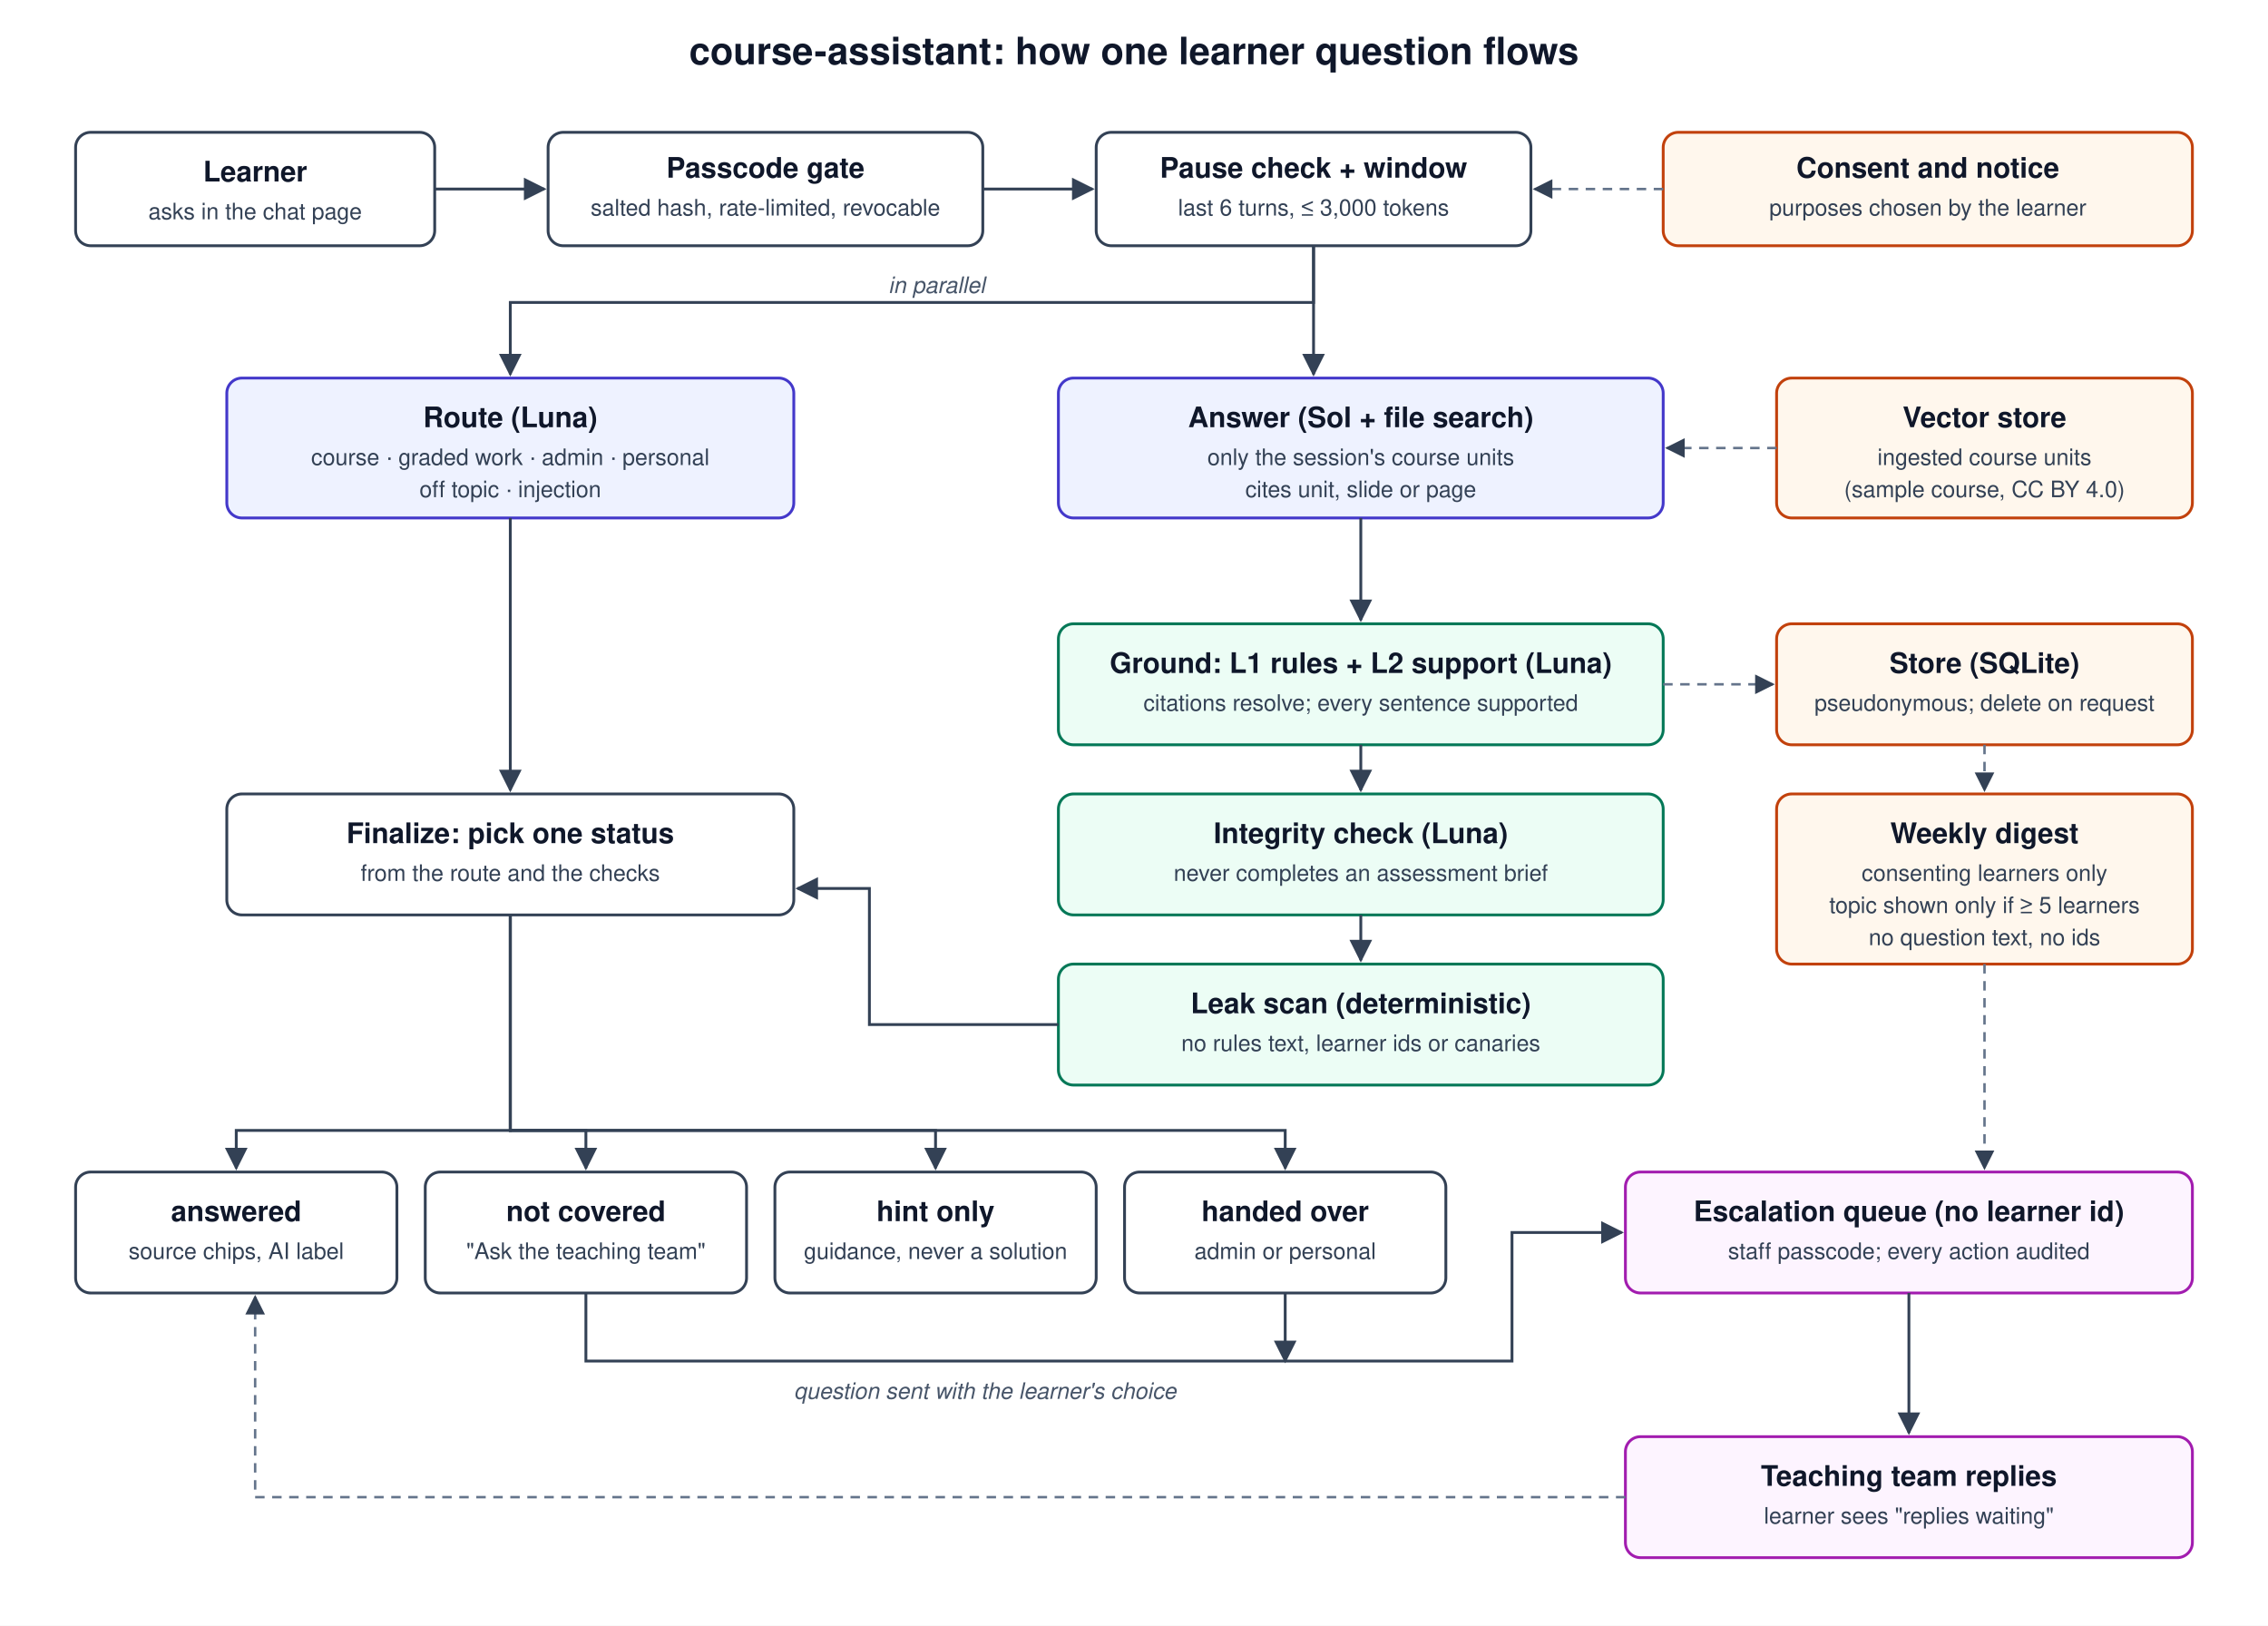
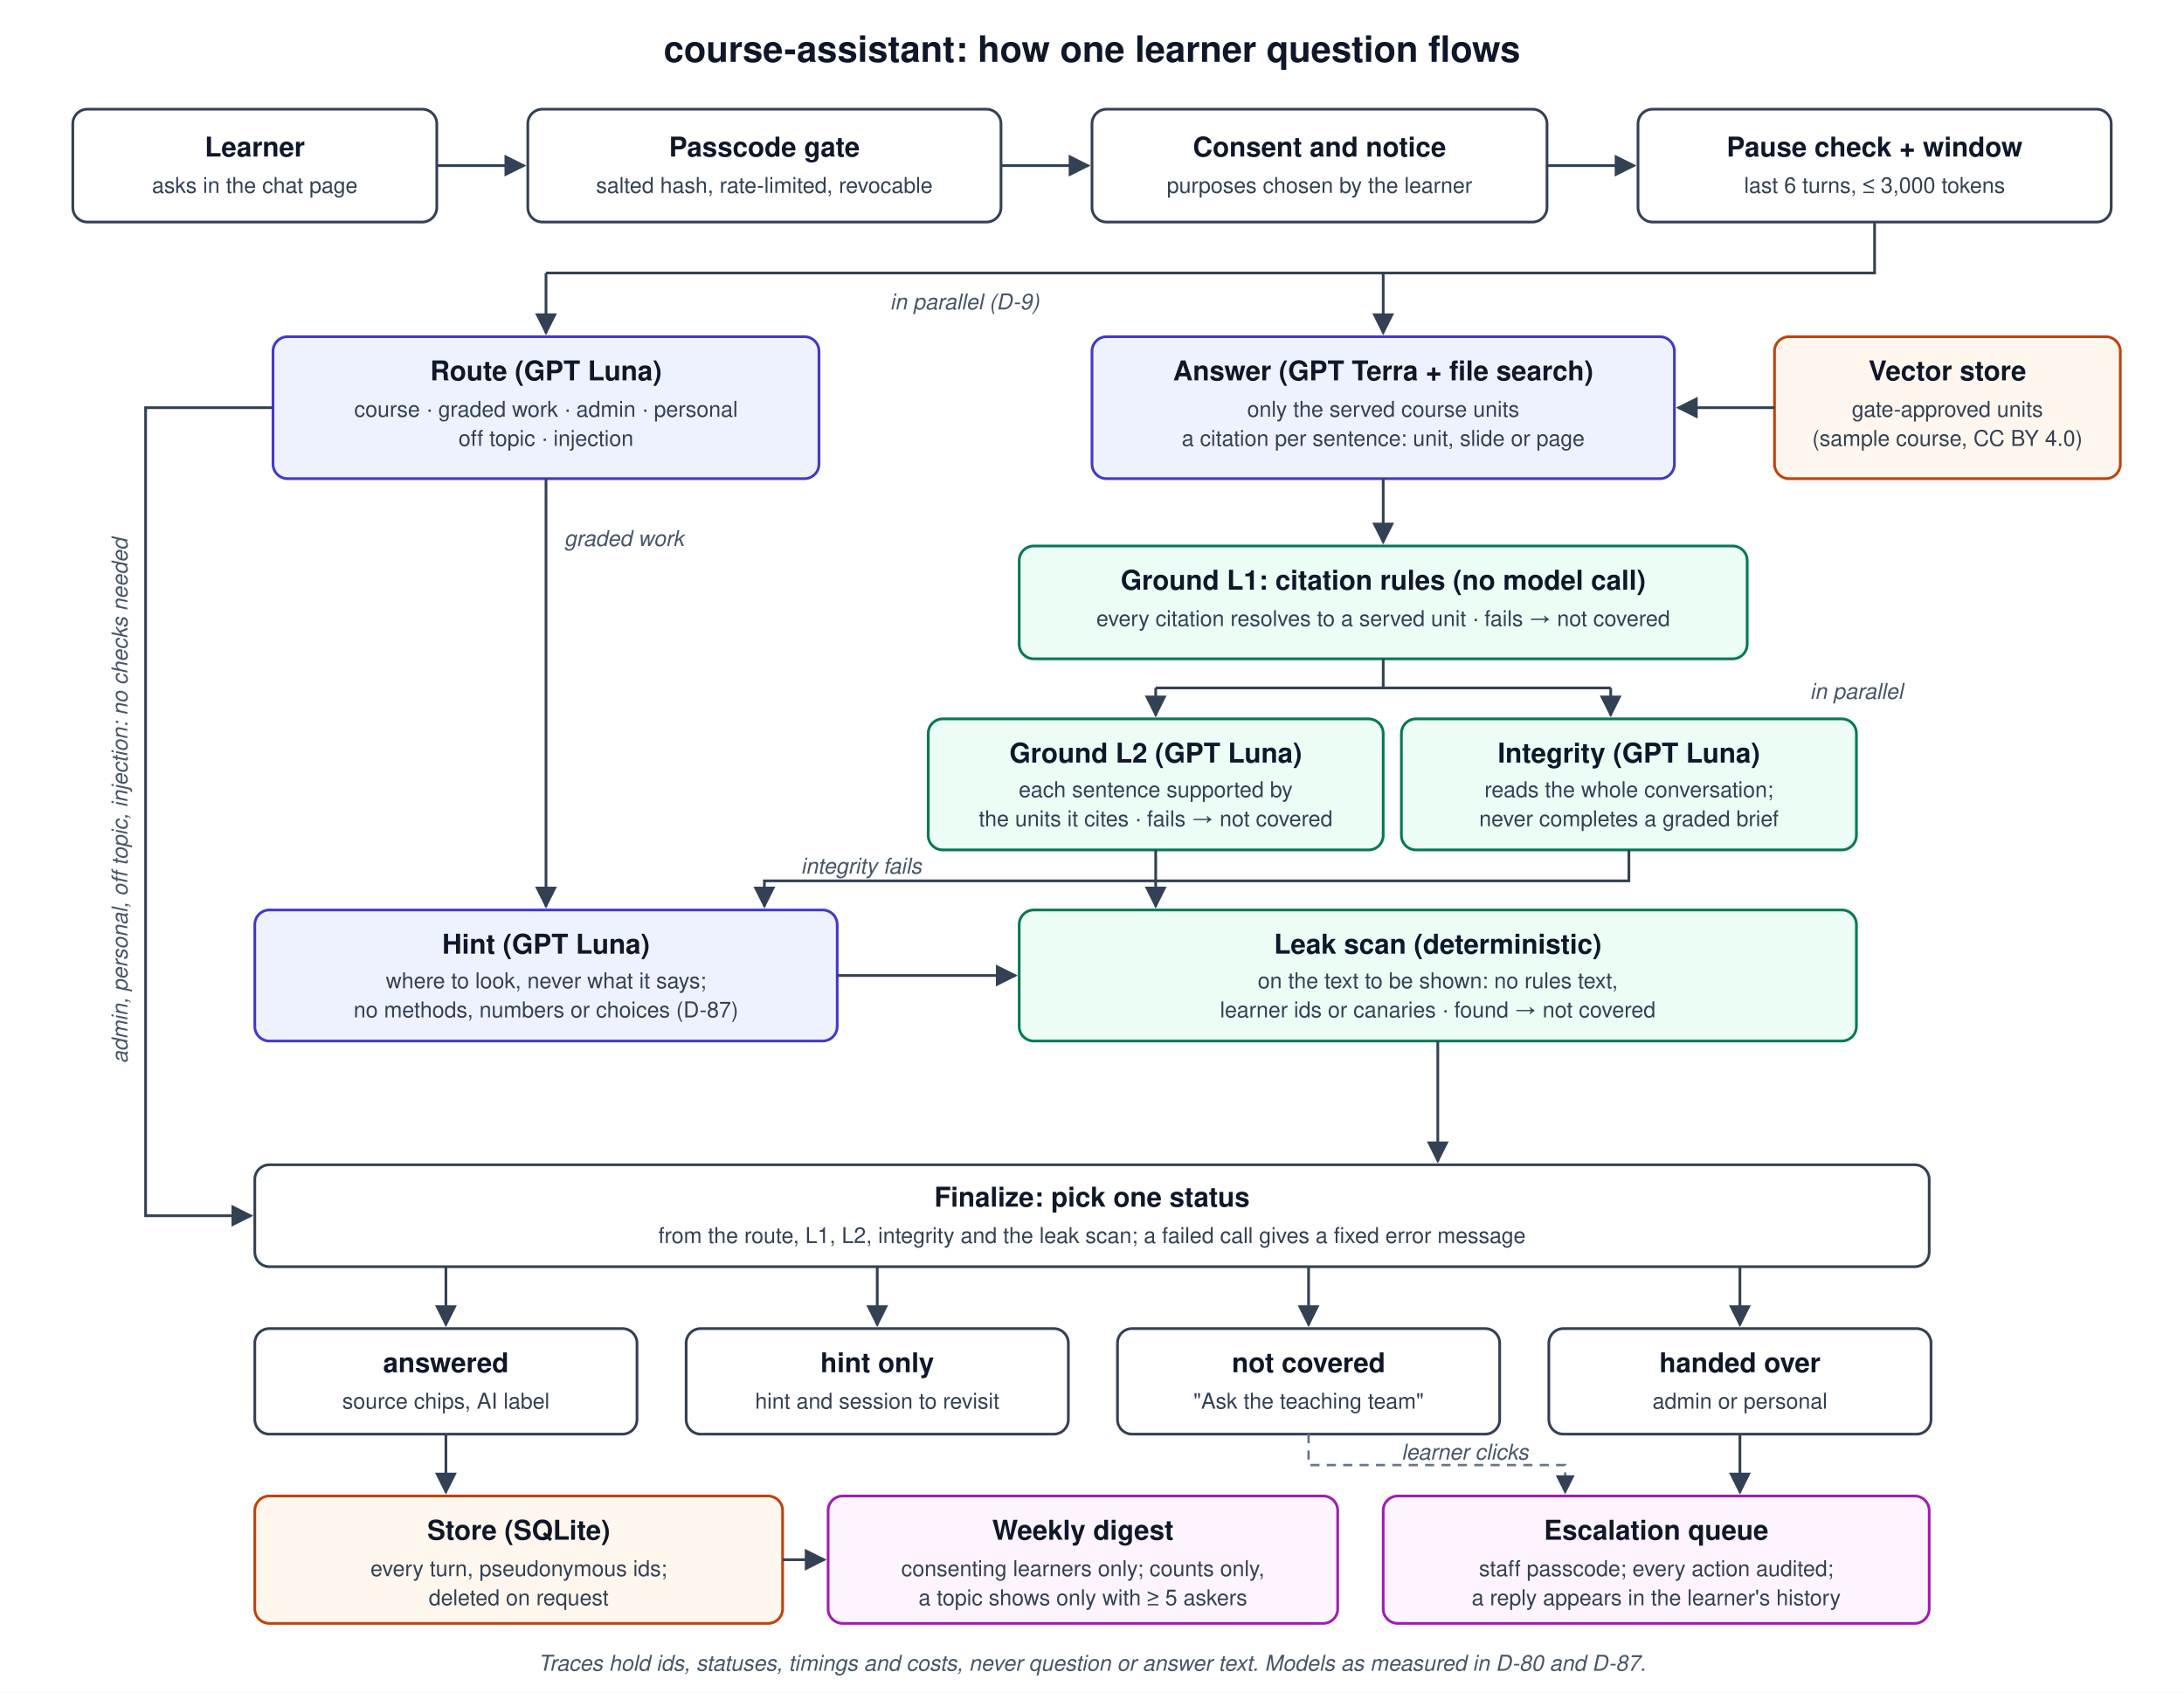
- <svg xmlns="http://www.w3.org/2000/svg" viewBox="0 0 1200 860" width="1200" height="860" font-family="Helvetica, Arial, sans-serif" role="img" aria-labelledby="t d">
+ <svg xmlns="http://www.w3.org/2000/svg" viewBox="0 0 1200 930" width="1200" height="930" font-family="Helvetica, Arial, sans-serif" role="img" aria-labelledby="t d">
  <defs>
    <marker id="a" viewBox="0 0 10 10" refX="9" refY="5" markerWidth="8" markerHeight="8" orient="auto-start-reverse">
      <path d="M0,0 L10,5 L0,10 z" fill="#334155" />
    </marker>
    <style>
      .box{fill:#ffffff;stroke:#334155;stroke-width:1.5}
      .model{fill:#eef2ff;stroke:#4338ca;stroke-width:1.5}
      .check{fill:#ecfdf5;stroke:#047857;stroke-width:1.5}
      .store{fill:#fff7ed;stroke:#c2410c;stroke-width:1.5}
      .staff{fill:#fdf4ff;stroke:#a21caf;stroke-width:1.5}
      .h{font-size:15px;font-weight:700;fill:#0f172a}
      .s{font-size:12px;fill:#334155}
      .lbl{font-size:12px;fill:#475569;font-style:italic}
      .ln{stroke:#334155;stroke-width:1.5;fill:none;marker-end:url(#a)}
      .dash{stroke:#64748b;stroke-width:1.3;fill:none;stroke-dasharray:5 4;marker-end:url(#a)}
    </style>
  </defs>
-   <rect width="1200" height="860" fill="#ffffff" />
+   <rect width="1200" height="930" fill="#ffffff" />
  <text x="600" y="34" text-anchor="middle" font-size="20" font-weight="700" fill="#0f172a">course-assistant: how one learner question flows</text>
-   <rect class="box" x="40" y="70" width="190" height="60" rx="8" />
-   <text class="h" x="135" y="96" text-anchor="middle">Learner</text>
-   <text class="s" x="135" y="116" text-anchor="middle">asks in the chat page</text>
-   <rect class="box" x="290" y="70" width="230" height="60" rx="8" />
-   <text class="h" x="405" y="94" text-anchor="middle">Passcode gate</text>
-   <text class="s" x="405" y="114" text-anchor="middle">salted hash, rate-limited, revocable</text>
-   <rect class="box" x="580" y="70" width="230" height="60" rx="8" />
-   <text class="h" x="695" y="94" text-anchor="middle">Pause check + window</text>
-   <text class="s" x="695" y="114" text-anchor="middle">last 6 turns, ≤ 3,000 tokens</text>
-   <rect class="store" x="880" y="70" width="280" height="60" rx="8" />
-   <text class="h" x="1020" y="94" text-anchor="middle">Consent and notice</text>
-   <text class="s" x="1020" y="114" text-anchor="middle">purposes chosen by the learner</text>
-   <path class="ln" d="M230,100 H288" />
-   <path class="ln" d="M520,100 H578" />
-   <path class="dash" d="M880,100 H812" />
-   <rect class="model" x="120" y="200" width="300" height="74" rx="8" />
-   <text class="h" x="270" y="226" text-anchor="middle">Route (Luna)</text>
-   <text class="s" x="270" y="246" text-anchor="middle">course · graded work · admin · personal</text>
-   <text class="s" x="270" y="263" text-anchor="middle">off topic · injection</text>
-   <rect class="model" x="560" y="200" width="320" height="74" rx="8" />
-   <text class="h" x="720" y="226" text-anchor="middle">Answer (Sol + file search)</text>
-   <text class="s" x="720" y="246" text-anchor="middle">only the session's course units</text>
-   <text class="s" x="720" y="263" text-anchor="middle">cites unit, slide or page</text>
-   <rect class="store" x="940" y="200" width="220" height="74" rx="8" />
-   <text class="h" x="1050" y="226" text-anchor="middle">Vector store</text>
-   <text class="s" x="1050" y="246" text-anchor="middle">ingested course units</text>
-   <text class="s" x="1050" y="263" text-anchor="middle">(sample course, CC BY 4.0)</text>
-   <path class="ln" d="M695,130 V160 H270 V198" />
-   <path class="ln" d="M695,130 V198" />
-   <text class="lbl" x="470" y="155">in parallel</text>
-   <path class="dash" d="M940,237 H882" />
-   <rect class="check" x="560" y="330" width="320" height="64" rx="8" />
-   <text class="h" x="720" y="356" text-anchor="middle">Ground: L1 rules + L2 support (Luna)</text>
-   <text class="s" x="720" y="376" text-anchor="middle">citations resolve; every sentence supported</text>
-   <rect class="check" x="560" y="420" width="320" height="64" rx="8" />
-   <text class="h" x="720" y="446" text-anchor="middle">Integrity check (Luna)</text>
-   <text class="s" x="720" y="466" text-anchor="middle">never completes an assessment brief</text>
-   <rect class="check" x="560" y="510" width="320" height="64" rx="8" />
-   <text class="h" x="720" y="536" text-anchor="middle">Leak scan (deterministic)</text>
-   <text class="s" x="720" y="556" text-anchor="middle">no rules text, learner ids or canaries</text>
-   <path class="ln" d="M720,274 V328" />
-   <path class="ln" d="M720,394 V418" />
-   <path class="ln" d="M720,484 V508" />
-   <rect class="box" x="120" y="420" width="300" height="64" rx="8" />
-   <text class="h" x="270" y="446" text-anchor="middle">Finalize: pick one status</text>
-   <text class="s" x="270" y="466" text-anchor="middle">from the route and the checks</text>
-   <path class="ln" d="M270,274 V418" />
-   <path class="ln" d="M560,542 H460 V470 H422" />
-   <rect class="box" x="40" y="620" width="170" height="64" rx="8" />
-   <text class="h" x="125" y="646" text-anchor="middle">answered</text>
-   <text class="s" x="125" y="666" text-anchor="middle">source chips, AI label</text>
-   <rect class="box" x="225" y="620" width="170" height="64" rx="8" />
-   <text class="h" x="310" y="646" text-anchor="middle">not covered</text>
-   <text class="s" x="310" y="666" text-anchor="middle">"Ask the teaching team"</text>
-   <rect class="box" x="410" y="620" width="170" height="64" rx="8" />
-   <text class="h" x="495" y="646" text-anchor="middle">hint only</text>
-   <text class="s" x="495" y="666" text-anchor="middle">guidance, never a solution</text>
-   <rect class="box" x="595" y="620" width="170" height="64" rx="8" />
-   <text class="h" x="680" y="646" text-anchor="middle">handed over</text>
-   <text class="s" x="680" y="666" text-anchor="middle">admin or personal</text>
-   <path class="ln" d="M270,484 V598 H125 V618" />
-   <path class="ln" d="M270,484 V598 H310 V618" />
-   <path class="ln" d="M270,484 V598 H495 V618" />
-   <path class="ln" d="M270,484 V598 H680 V618" />
-   <rect class="staff" x="860" y="620" width="300" height="64" rx="8" />
-   <text class="h" x="1010" y="646" text-anchor="middle">Escalation queue (no learner id)</text>
-   <text class="s" x="1010" y="666" text-anchor="middle">staff passcode; every action audited</text>
-   <path class="ln" d="M310,684 V720 H800 V652 H858" />
-   <path class="ln" d="M680,684 V720" />
-   <text class="lbl" x="420" y="740">question sent with the learner's choice</text>
-   <rect class="staff" x="860" y="760" width="300" height="64" rx="8" />
-   <text class="h" x="1010" y="786" text-anchor="middle">Teaching team replies</text>
-   <text class="s" x="1010" y="806" text-anchor="middle">learner sees "replies waiting"</text>
-   <path class="ln" d="M1010,684 V758" />
-   <path class="dash" d="M860,792 H135 V686" />
-   <rect class="store" x="940" y="330" width="220" height="64" rx="8" />
-   <text class="h" x="1050" y="356" text-anchor="middle">Store (SQLite)</text>
-   <text class="s" x="1050" y="376" text-anchor="middle">pseudonymous; delete on request</text>
-   <rect class="store" x="940" y="420" width="220" height="90" rx="8" />
-   <text class="h" x="1050" y="446" text-anchor="middle">Weekly digest</text>
-   <text class="s" x="1050" y="466" text-anchor="middle">consenting learners only</text>
-   <text class="s" x="1050" y="483" text-anchor="middle">topic shown only if ≥ 5 learners</text>
-   <text class="s" x="1050" y="500" text-anchor="middle">no question text, no ids</text>
-   <path class="dash" d="M1050,394 V418" />
-   <path class="dash" d="M1050,510 V618" />
-   <path class="dash" d="M880,362 H938" />
+   <rect class="box" x="40" y="60" width="200" height="62" rx="8" />
+   <text class="h" x="140" y="86" text-anchor="middle">Learner</text>
+   <text class="s" x="140" y="106" text-anchor="middle">asks in the chat page</text>
+   <rect class="box" x="290" y="60" width="260" height="62" rx="8" />
+   <text class="h" x="420" y="86" text-anchor="middle">Passcode gate</text>
+   <text class="s" x="420" y="106" text-anchor="middle">salted hash, rate-limited, revocable</text>
+   <rect class="box" x="600" y="60" width="250" height="62" rx="8" />
+   <text class="h" x="725" y="86" text-anchor="middle">Consent and notice</text>
+   <text class="s" x="725" y="106" text-anchor="middle">purposes chosen by the learner</text>
+   <rect class="box" x="900" y="60" width="260" height="62" rx="8" />
+   <text class="h" x="1030" y="86" text-anchor="middle">Pause check + window</text>
+   <text class="s" x="1030" y="106" text-anchor="middle">last 6 turns, ≤ 3,000 tokens</text>
+   <path class="ln" d="M240,91 H288" />
+   <path class="ln" d="M550,91 H598" />
+   <path class="ln" d="M850,91 H898" />
+   <path stroke="#334155" stroke-width="1.5" fill="none" d="M1030,122 V150 H300" />
+   <path class="ln" d="M300,150 V183" />
+   <path class="ln" d="M760,150 V183" />
+   <text class="lbl" x="530" y="170" text-anchor="middle">in parallel (D-9)</text>
+   <rect class="model" x="150" y="185" width="300" height="78" rx="8" />
+   <text class="h" x="300" y="209" text-anchor="middle">Route (GPT Luna)</text>
+   <text class="s" x="300" y="229" text-anchor="middle">course · graded work · admin · personal</text>
+   <text class="s" x="300" y="245" text-anchor="middle">off topic · injection</text>
+   <rect class="model" x="600" y="185" width="320" height="78" rx="8" />
+   <text class="h" x="760" y="209" text-anchor="middle">Answer (GPT Terra + file search)</text>
+   <text class="s" x="760" y="229" text-anchor="middle">only the served course units</text>
+   <text class="s" x="760" y="245" text-anchor="middle">a citation per sentence: unit, slide or page</text>
+   <rect class="store" x="975" y="185" width="190" height="78" rx="8" />
+   <text class="h" x="1070" y="209" text-anchor="middle">Vector store</text>
+   <text class="s" x="1070" y="229" text-anchor="middle">gate-approved units</text>
+   <text class="s" x="1070" y="245" text-anchor="middle">(sample course, CC BY 4.0)</text>
+   <path class="ln" d="M975,224 H922" />
+   <rect class="check" x="560" y="300" width="400" height="62" rx="8" />
+   <text class="h" x="760" y="324" text-anchor="middle">Ground L1: citation rules (no model call)</text>
+   <text class="s" x="760" y="344" text-anchor="middle">every citation resolves to a served unit · fails → not covered</text>
+   <path class="ln" d="M760,263 V298" />
+   <path stroke="#334155" stroke-width="1.5" fill="none" d="M760,362 V378 H635" />
+   <path stroke="#334155" stroke-width="1.5" fill="none" d="M760,378 H885" />
+   <path class="ln" d="M635,378 V393" />
+   <path class="ln" d="M885,378 V393" />
+   <text class="lbl" x="1020" y="384" text-anchor="middle">in parallel</text>
+   <rect class="check" x="510" y="395" width="250" height="72" rx="8" />
+   <text class="h" x="635" y="419" text-anchor="middle">Ground L2 (GPT Luna)</text>
+   <text class="s" x="635" y="438" text-anchor="middle">each sentence supported by</text>
+   <text class="s" x="635" y="454" text-anchor="middle">the units it cites · fails → not covered</text>
+   <rect class="check" x="770" y="395" width="250" height="72" rx="8" />
+   <text class="h" x="895" y="419" text-anchor="middle">Integrity (GPT Luna)</text>
+   <text class="s" x="895" y="438" text-anchor="middle">reads the whole conversation;</text>
+   <text class="s" x="895" y="454" text-anchor="middle">never completes a graded brief</text>
+   <path class="ln" d="M300,263 V498" />
+   <text class="lbl" x="310" y="300">graded work</text>
+   <path class="ln" d="M895,467 V484 H420 V498" />
+   <text class="lbl" x="440" y="480">integrity fails</text>
+   <rect class="model" x="140" y="500" width="320" height="72" rx="8" />
+   <text class="h" x="300" y="524" text-anchor="middle">Hint (GPT Luna)</text>
+   <text class="s" x="300" y="543" text-anchor="middle">where to look, never what it says;</text>
+   <text class="s" x="300" y="559" text-anchor="middle">no methods, numbers or choices (D-87)</text>
+   <rect class="check" x="560" y="500" width="460" height="72" rx="8" />
+   <text class="h" x="790" y="524" text-anchor="middle">Leak scan (deterministic)</text>
+   <text class="s" x="790" y="543" text-anchor="middle">on the text to be shown: no rules text,</text>
+   <text class="s" x="790" y="559" text-anchor="middle">learner ids or canaries · found → not covered</text>
+   <path class="ln" d="M635,467 V498" />
+   <path class="ln" d="M460,536 H558" />
+   <path class="ln" d="M150,224 H80 V668 H138" />
+   <text class="lbl" x="70" y="440" text-anchor="middle" transform="rotate(-90 70 440)">admin, personal, off topic, injection: no checks needed</text>
+   <rect class="box" x="140" y="640" width="920" height="56" rx="8" />
+   <text class="h" x="600" y="663" text-anchor="middle">Finalize: pick one status</text>
+   <text class="s" x="600" y="683" text-anchor="middle">from the route, L1, L2, integrity and the leak scan; a failed call gives a fixed error message</text>
+   <path class="ln" d="M790,572 V638" />
+   <rect class="box" x="140" y="730" width="210" height="58" rx="8" />
+   <text class="h" x="245" y="754" text-anchor="middle">answered</text>
+   <text class="s" x="245" y="774" text-anchor="middle">source chips, AI label</text>
+   <rect class="box" x="377" y="730" width="210" height="58" rx="8" />
+   <text class="h" x="482" y="754" text-anchor="middle">hint only</text>
+   <text class="s" x="482" y="774" text-anchor="middle">hint and session to revisit</text>
+   <rect class="box" x="614" y="730" width="210" height="58" rx="8" />
+   <text class="h" x="719" y="754" text-anchor="middle">not covered</text>
+   <text class="s" x="719" y="774" text-anchor="middle">"Ask the teaching team"</text>
+   <rect class="box" x="851" y="730" width="210" height="58" rx="8" />
+   <text class="h" x="956" y="754" text-anchor="middle">handed over</text>
+   <text class="s" x="956" y="774" text-anchor="middle">admin or personal</text>
+   <path class="ln" d="M245,696 V728" />
+   <path class="ln" d="M482,696 V728" />
+   <path class="ln" d="M719,696 V728" />
+   <path class="ln" d="M956,696 V728" />
+   <rect class="store" x="140" y="822" width="290" height="70" rx="8" />
+   <text class="h" x="285" y="846" text-anchor="middle">Store (SQLite)</text>
+   <text class="s" x="285" y="866" text-anchor="middle">every turn, pseudonymous ids;</text>
+   <text class="s" x="285" y="882" text-anchor="middle">deleted on request</text>
+   <rect class="staff" x="455" y="822" width="280" height="70" rx="8" />
+   <text class="h" x="595" y="846" text-anchor="middle">Weekly digest</text>
+   <text class="s" x="595" y="866" text-anchor="middle">consenting learners only; counts only,</text>
+   <text class="s" x="595" y="882" text-anchor="middle">a topic shows only with ≥ 5 askers</text>
+   <rect class="staff" x="760" y="822" width="300" height="70" rx="8" />
+   <text class="h" x="910" y="846" text-anchor="middle">Escalation queue</text>
+   <text class="s" x="910" y="866" text-anchor="middle">staff passcode; every action audited;</text>
+   <text class="s" x="910" y="882" text-anchor="middle">a reply appears in the learner's history</text>
+   <path class="ln" d="M245,788 V820" />
+   <path class="ln" d="M430,857 H453" />
+   <path class="dash" d="M719,788 V805 H860 V820" />
+   <text class="lbl" x="770" y="802">learner clicks</text>
+   <path class="ln" d="M956,788 V820" />
+   <text class="lbl" x="600" y="918" text-anchor="middle">Traces hold ids, statuses, timings and costs, never question or answer text. Models as measured in D-80 and D-87.</text>
</svg>
